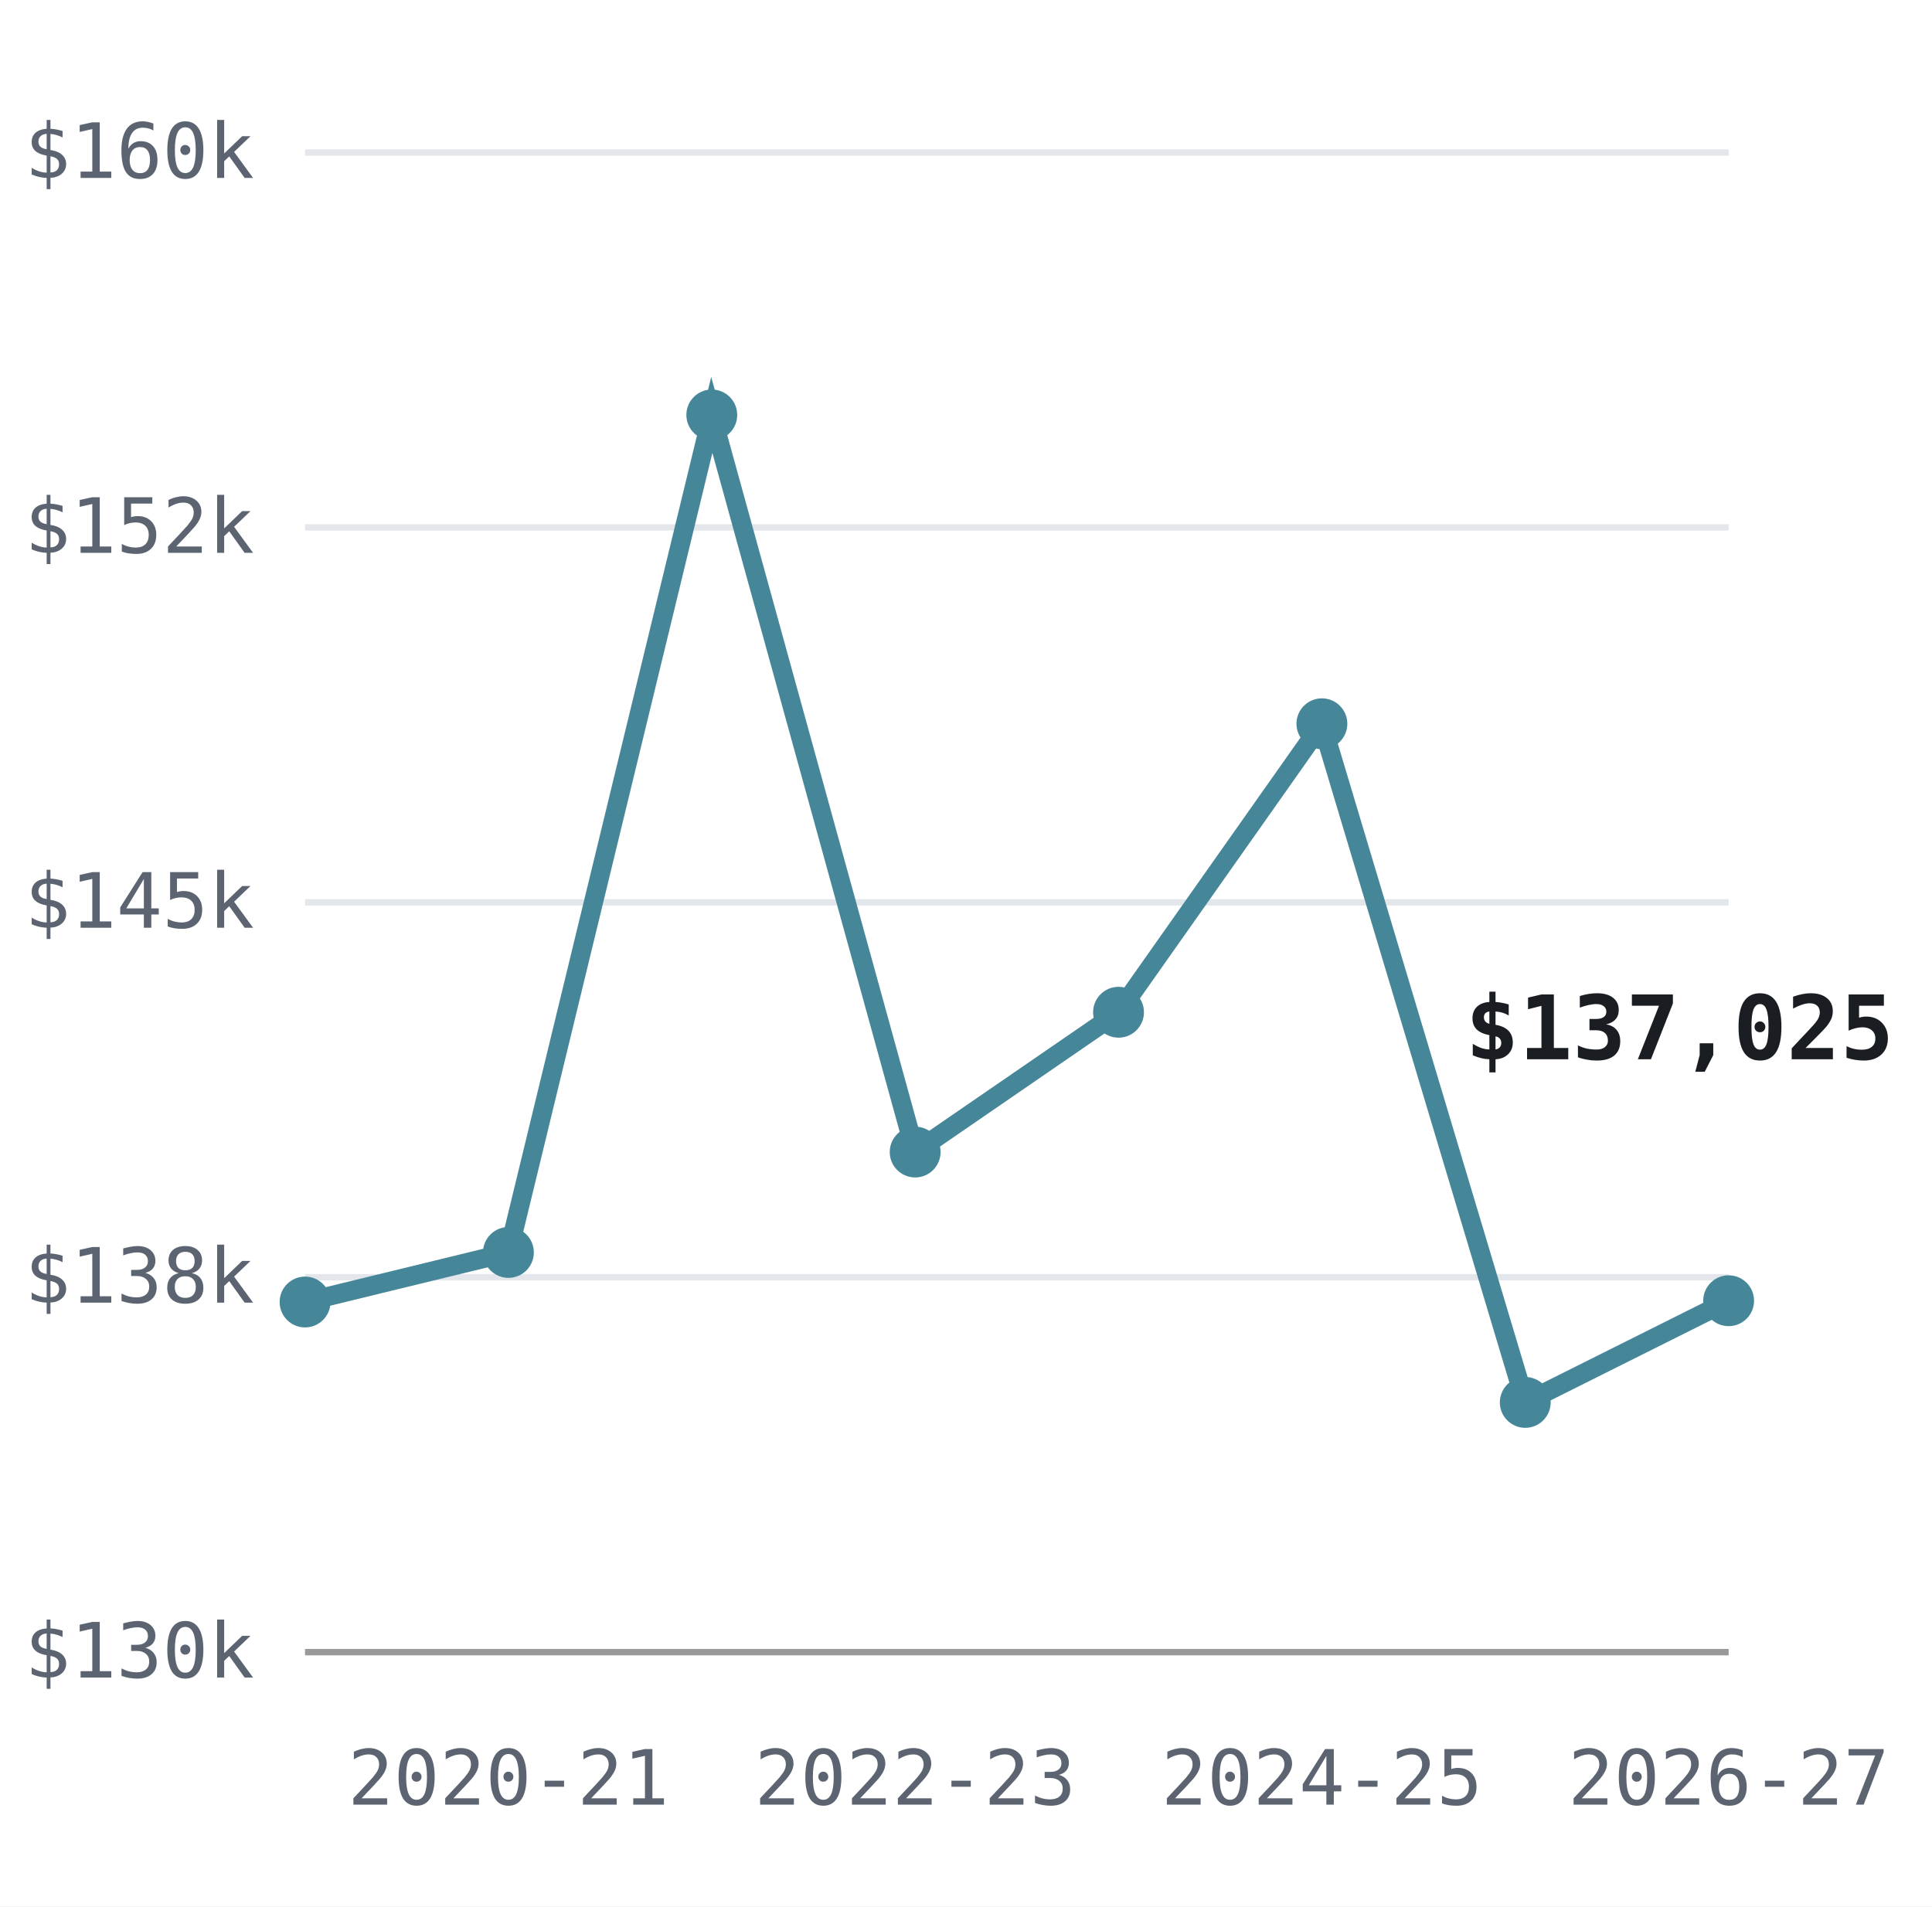
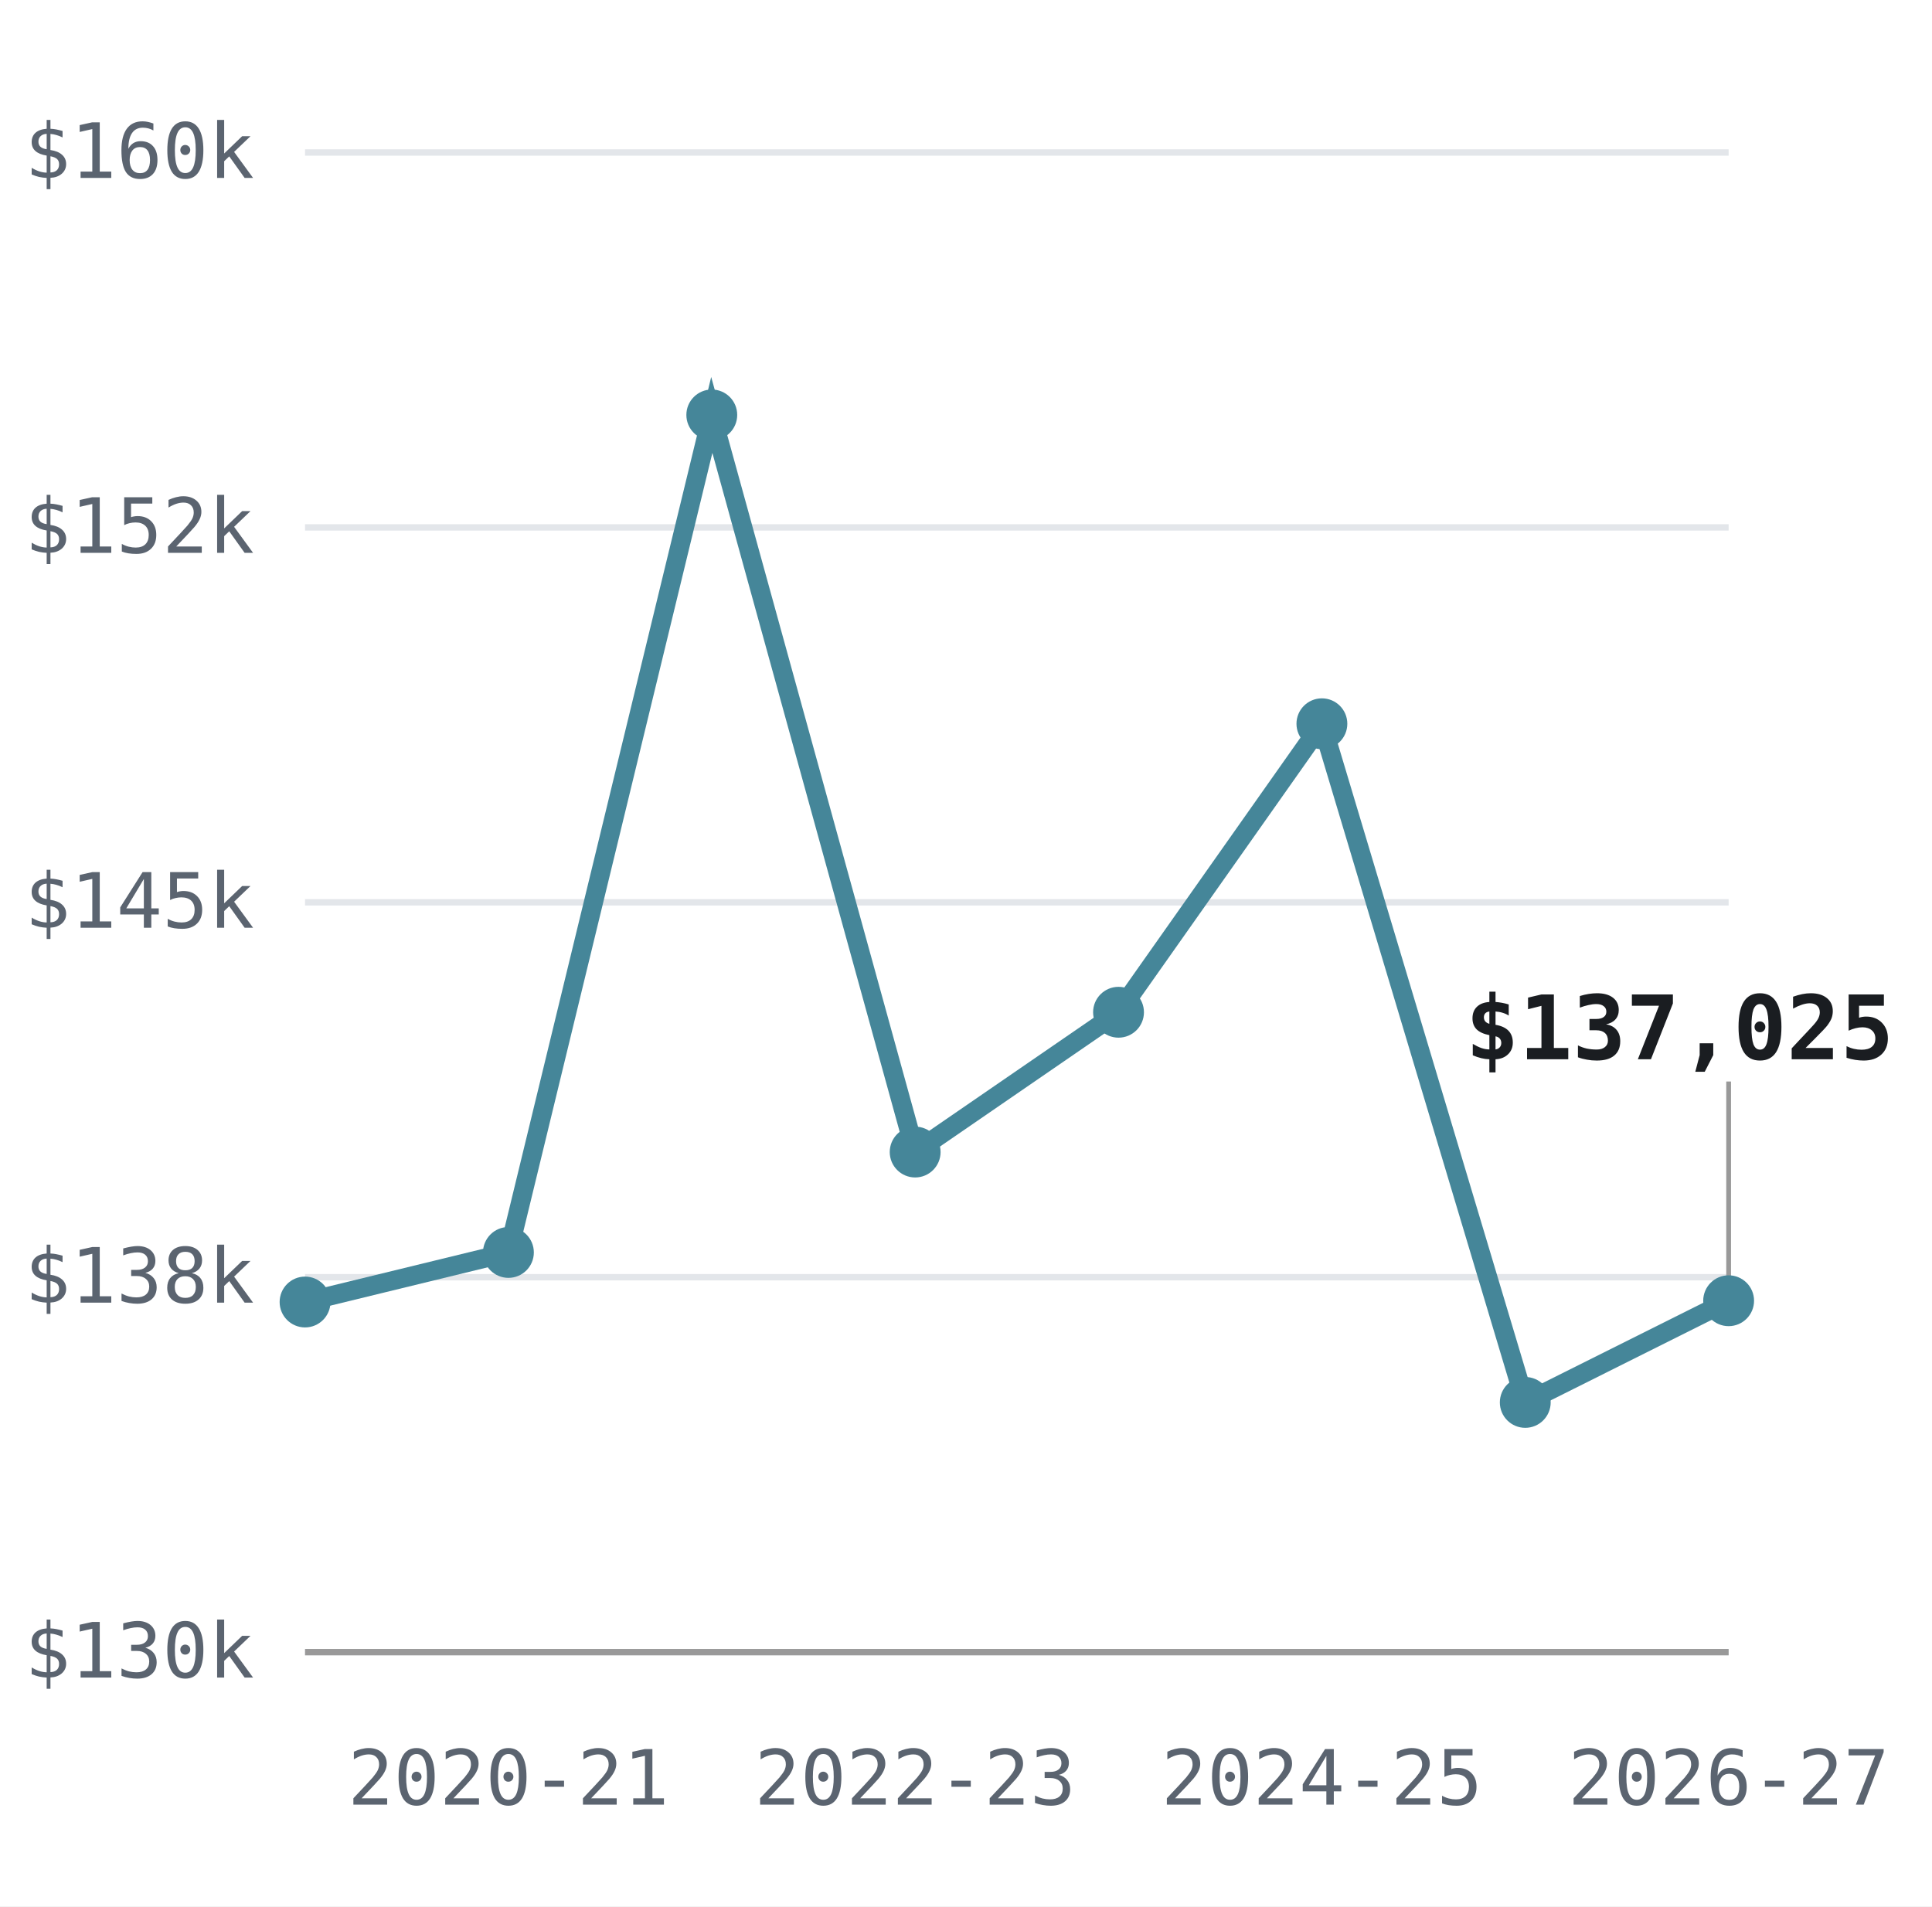
<svg xmlns="http://www.w3.org/2000/svg" width="304" height="300" viewBox="0 0 304 300" role="img">
  <rect width="304" height="300" fill="#ffffff" />
  <style>text{font-family:"JetBrains Mono",ui-monospace,monospace;font-size:12px;fill:#5b6470}.v{fill:#1a1d21;font-size:14px;font-weight:700}</style>
  <line x1="48" x2="272" y1="260.0" y2="260.0" stroke="#e3e6ea" />
  <text x="40" y="264.0" text-anchor="end">$130k</text>
  <line x1="48" x2="272" y1="201.0" y2="201.0" stroke="#e3e6ea" />
  <text x="40" y="205.0" text-anchor="end">$138k</text>
  <line x1="48" x2="272" y1="142.0" y2="142.0" stroke="#e3e6ea" />
  <text x="40" y="146.0" text-anchor="end">$145k</text>
  <line x1="48" x2="272" y1="83.0" y2="83.0" stroke="#e3e6ea" />
  <text x="40" y="87.0" text-anchor="end">$152k</text>
  <line x1="48" x2="272" y1="24.0" y2="24.0" stroke="#e3e6ea" />
  <text x="40" y="28.0" text-anchor="end">$160k</text>
  <line x1="48" x2="272" y1="260" y2="260" stroke="#999999" />
  <text x="80.0" y="284" text-anchor="middle">2020-21</text>
  <text x="144.0" y="284" text-anchor="middle">2022-23</text>
  <text x="208.0" y="284" text-anchor="middle">2024-25</text>
  <text x="272.0" y="284" text-anchor="middle">2026-27</text>
  <polyline fill="none" stroke="#458699" stroke-width="3" points="48.0,204.9 80.0,197.1 112.0,65.3 144.0,181.3 176.0,159.3 208.0,113.9 240.0,220.7 272.0,204.7" />
+   <line x1="272.0" y1="170.2" x2="272.0" y2="204.7" stroke="#999" stroke-width="0.75" />
  <circle cx="48.0" cy="204.9" r="4" fill="#458699" />
  <circle cx="80.0" cy="197.1" r="4" fill="#458699" />
  <circle cx="112.0" cy="65.3" r="4" fill="#458699" />
  <circle cx="144.0" cy="181.3" r="4" fill="#458699" />
  <circle cx="176.0" cy="159.3" r="4" fill="#458699" />
  <circle cx="208.0" cy="113.9" r="4" fill="#458699" />
  <circle cx="240.0" cy="220.7" r="4" fill="#458699" />
  <circle cx="272.0" cy="204.7" r="4" fill="#458699" />
  <text class="v" x="298.0" y="166.7" text-anchor="end">$137,025</text>
</svg>
